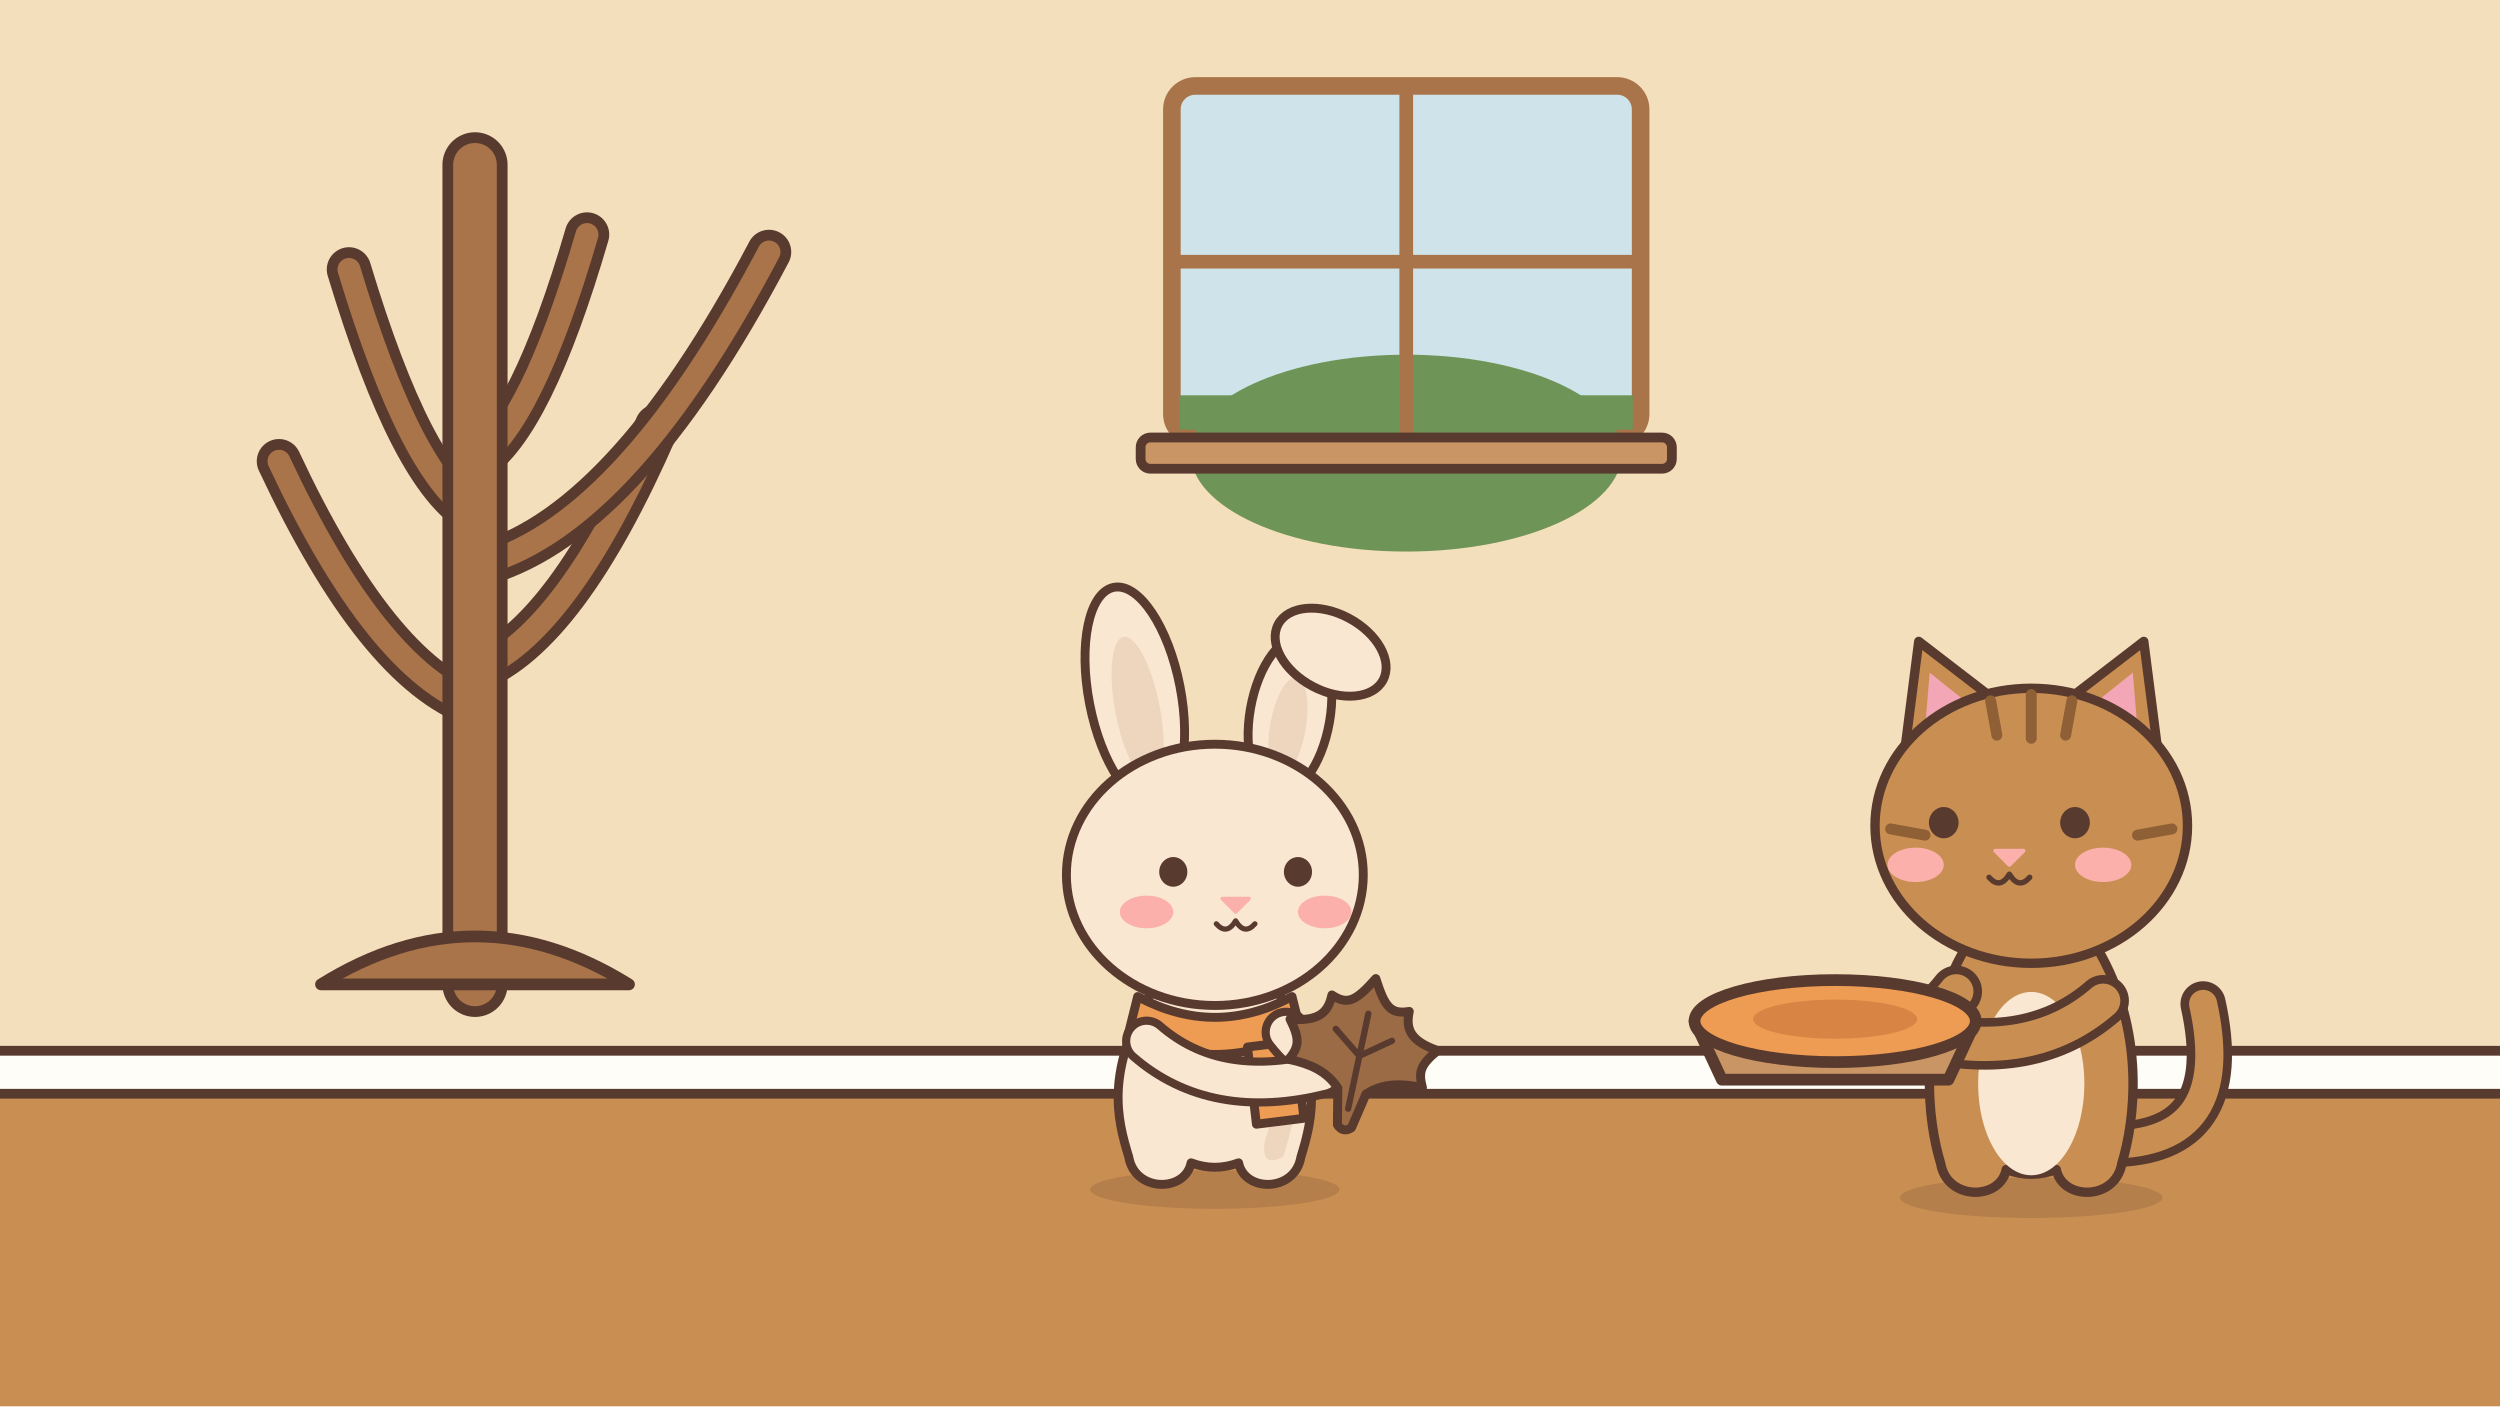
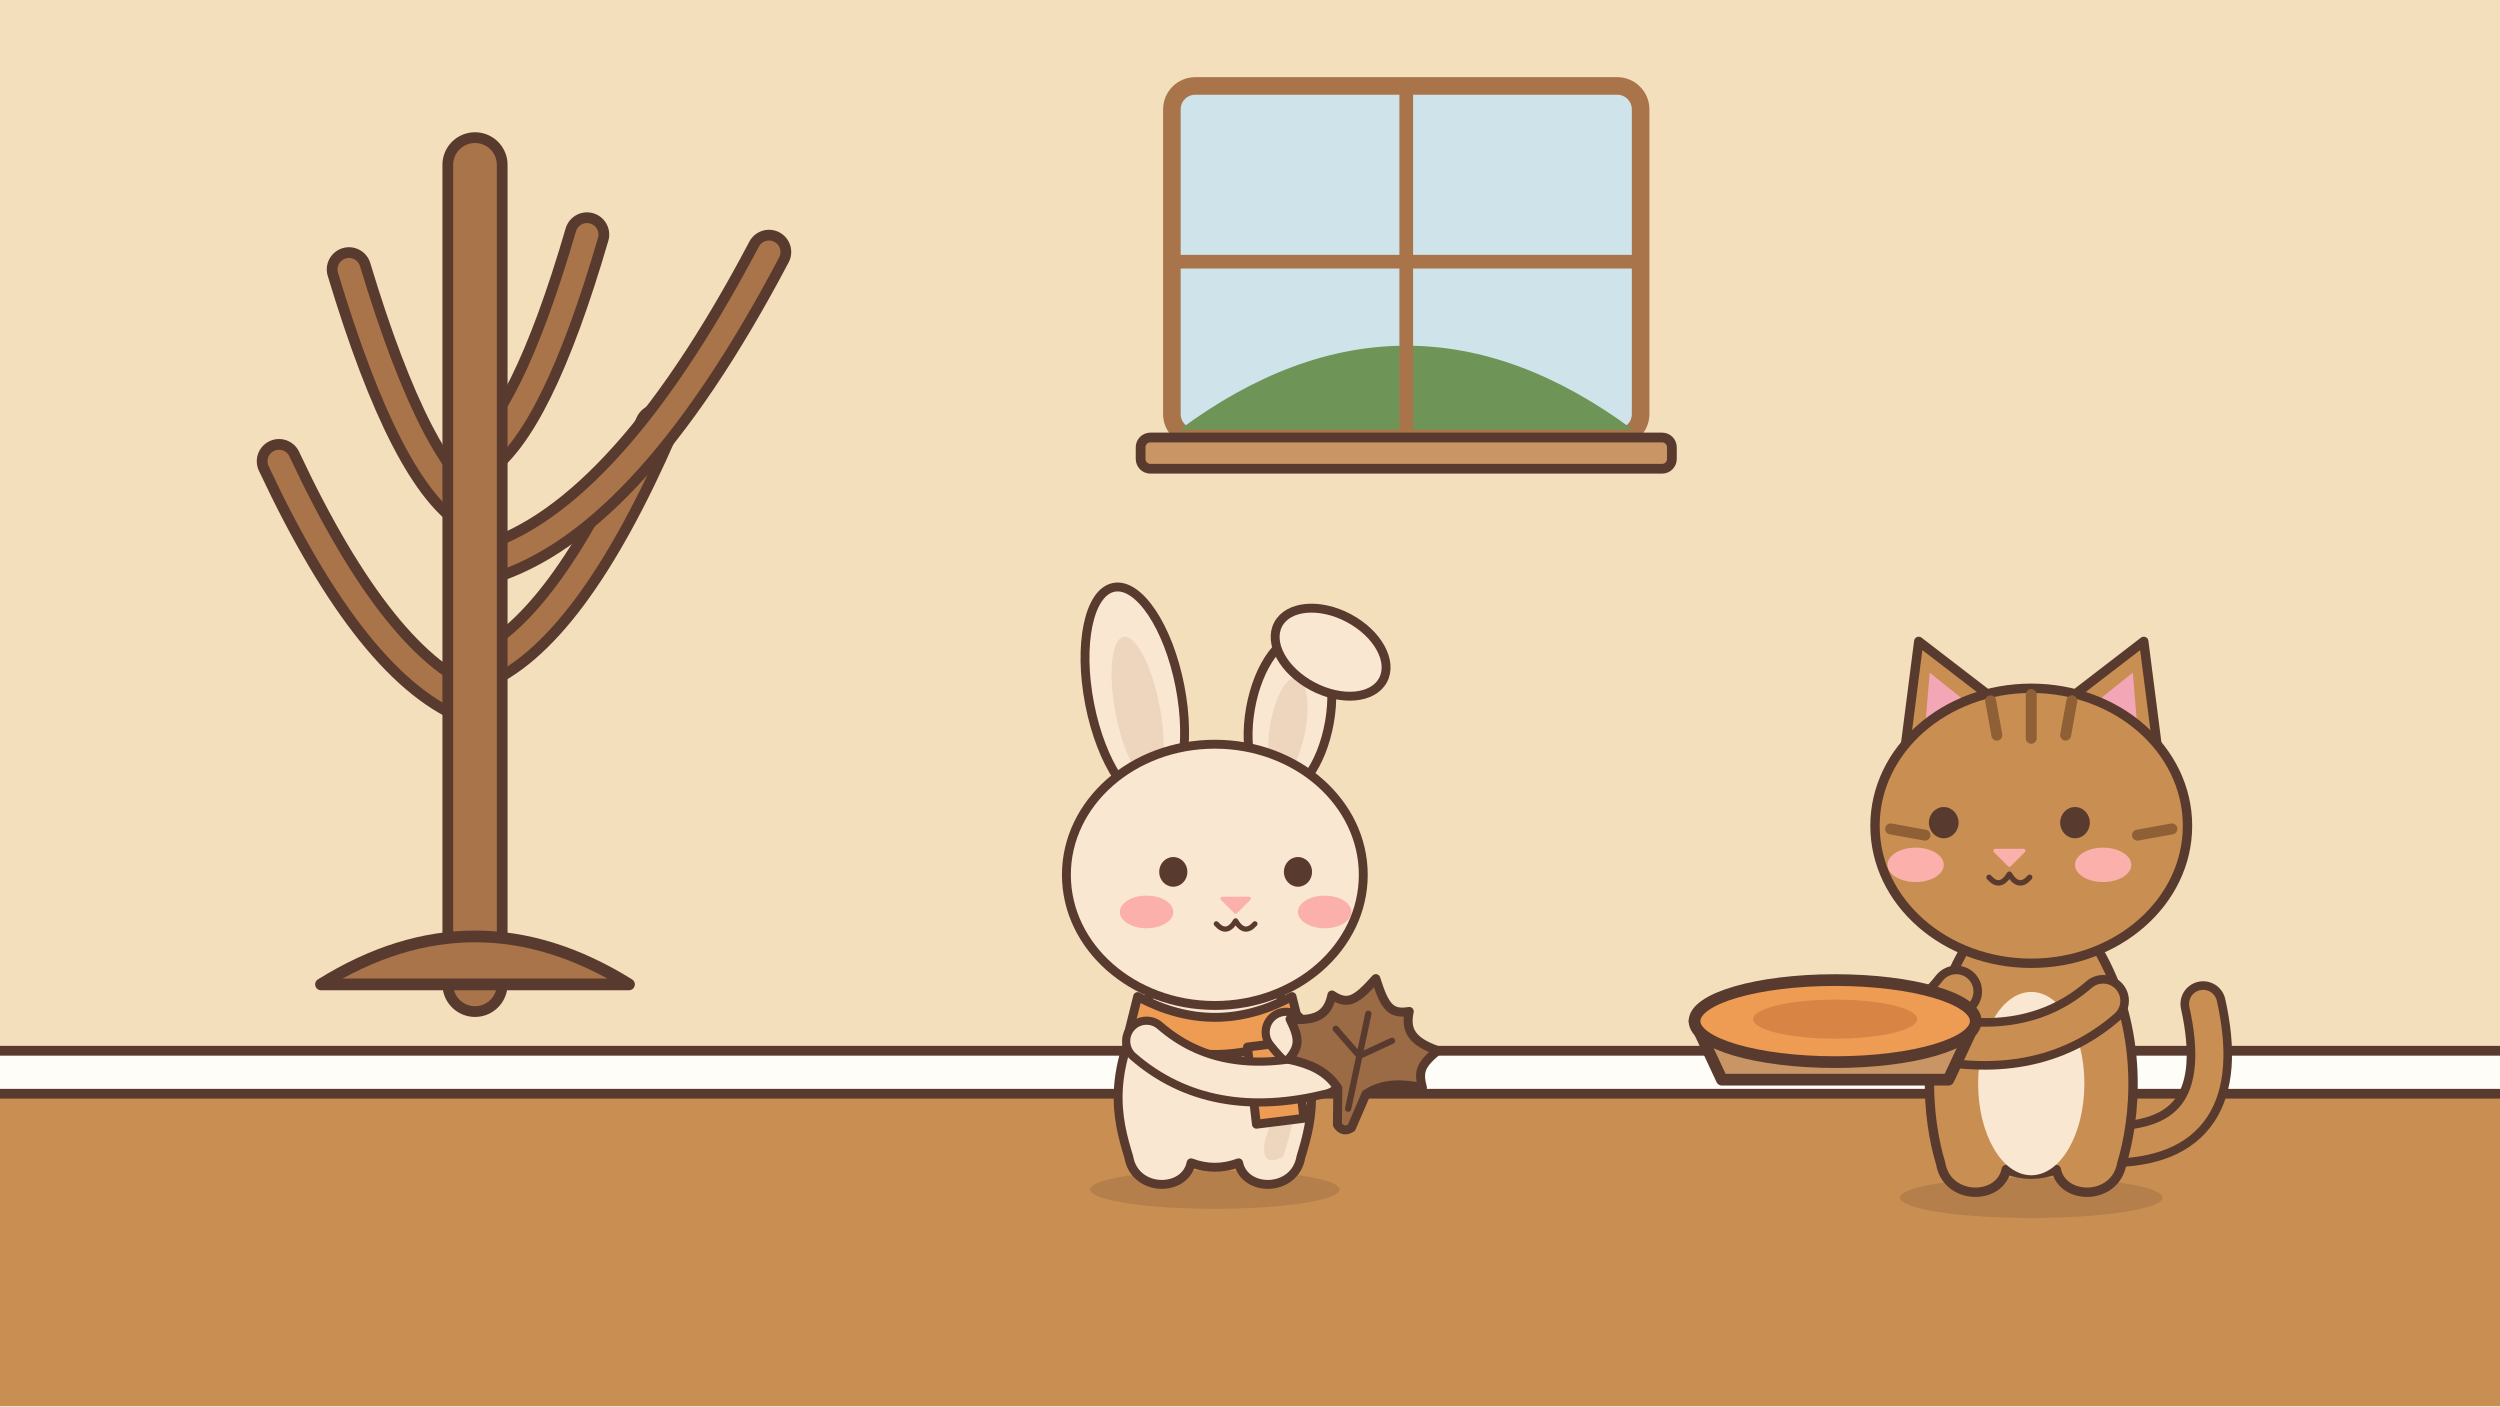
<svg xmlns="http://www.w3.org/2000/svg" viewBox="0 0 1280 720">
  <rect x="0" y="0" width="1280" height="720" rx="0" fill="#F4DFBC" />
  <rect x="0" y="560" width="1280" height="160" rx="0" fill="#C98F52" />
  <rect x="0" y="538" width="1280" height="22" rx="0" fill="#FFFDF8" />
  <path d="M0 538H1280M0 560H1280" fill="none" stroke="#593A2E" stroke-width="5" stroke-linejoin="round" stroke-linecap="round" />
  <rect x="600" y="44" width="240" height="180" rx="12" fill="#CFE3EA" stroke="#A9744A" stroke-width="9" stroke-linejoin="round" stroke-linecap="round" />
-   <ellipse cx="720" cy="232" rx="110.4" ry="50.4" fill="#6E9457" />
-   <rect x="604" y="202.4" width="232" height="17.6" rx="0" fill="#6E9457" />
+   <path d="M604 220Q720 134 836 220Z" fill="#6E9457" />
  <path d="M720 44V224M600 134H840" fill="none" stroke="#A9744A" stroke-width="7" stroke-linejoin="round" stroke-linecap="round" />
  <rect x="584" y="224" width="272" height="16" rx="5" fill="#C99564" stroke="#593A2E" stroke-width="5" stroke-linejoin="round" stroke-linecap="round" />
  <path d="M243.2 361.152Q193.024 343.296 142.848 236.16" fill="none" stroke="#593A2E" stroke-width="22.76" stroke-linejoin="round" stroke-linecap="round" />
  <path d="M243.2 361.152Q193.024 343.296 142.848 236.16" fill="none" stroke="#A9744A" stroke-width="11.76" stroke-linecap="round" stroke-linejoin="round" />
  <path d="M243.2 343.296Q289.792 325.44 336.384 218.304" fill="none" stroke="#593A2E" stroke-width="22.76" stroke-linejoin="round" stroke-linecap="round" />
  <path d="M243.2 343.296Q289.792 325.44 336.384 218.304" fill="none" stroke="#A9744A" stroke-width="11.76" stroke-linecap="round" stroke-linejoin="round" />
  <path d="M243.2 262.944Q210.944 245.088 178.688 137.952" fill="none" stroke="#593A2E" stroke-width="22.76" stroke-linejoin="round" stroke-linecap="round" />
  <path d="M243.2 262.944Q210.944 245.088 178.688 137.952" fill="none" stroke="#A9744A" stroke-width="11.76" stroke-linecap="round" stroke-linejoin="round" />
  <path d="M243.2 236.16Q271.872 218.304 300.544 120.096" fill="none" stroke="#593A2E" stroke-width="22.76" stroke-linejoin="round" stroke-linecap="round" />
  <path d="M243.2 236.16Q271.872 218.304 300.544 120.096" fill="none" stroke="#A9744A" stroke-width="11.76" stroke-linecap="round" stroke-linejoin="round" />
  <path d="M243.2 289.728Q318.464 271.872 393.728 129.024" fill="none" stroke="#593A2E" stroke-width="22.76" stroke-linejoin="round" stroke-linecap="round" />
  <path d="M243.2 289.728Q318.464 271.872 393.728 129.024" fill="none" stroke="#A9744A" stroke-width="11.76" stroke-linecap="round" stroke-linejoin="round" />
  <path d="M243.2 504V84.384" fill="none" stroke="#593A2E" stroke-width="33.344" stroke-linejoin="round" stroke-linecap="round" />
  <path d="M243.2 504V84.384" fill="none" stroke="#A9744A" stroke-width="22.344" stroke-linecap="round" stroke-linejoin="round" />
  <path d="M164.352 504Q243.2 454.896 322.048 504Z" fill="#A9744A" stroke="#593A2E" stroke-width="6" stroke-linejoin="round" stroke-linecap="round" />
  <g transform="translate(1040 610) scale(0.8)">
    <ellipse cx="0" cy="4" rx="84" ry="13" fill="rgba(89,58,46,.18)" />
    <g transform="rotate(0)">
      <path d="M50 -30Q130 -30 110 -120" fill="none" stroke="#593A2E" stroke-width="29" stroke-linejoin="round" stroke-linecap="round" />
      <path d="M50 -30Q130 -30 110 -120" fill="none" stroke="#C98F52" stroke-width="18" stroke-linecap="round" stroke-linejoin="round" />
      <path d="M-82 -274L-72 -352L-20 -312Z" fill="#C98F52" stroke="#593A2E" stroke-width="6" stroke-linejoin="round" stroke-linecap="round" />
      <path d="M-68 -296L-65 -332L-40 -312Z" fill="#F3A6B5" />
      <path d="M82 -274L72 -352L20 -312Z" fill="#C98F52" stroke="#593A2E" stroke-width="6" stroke-linejoin="round" stroke-linecap="round" />
      <path d="M68 -296L65 -332L40 -312Z" fill="#F3A6B5" />
      <path d="M-42 -156C-74 -102 -66 -44 -58 -18C-54 6 -20 6 -16 -14Q0 -8 16 -14C20 6 54 6 58 -18C66 -44 74 -102 42 -156Z" fill="#C98F52" stroke="#593A2E" stroke-width="6" stroke-linejoin="round" stroke-linecap="round" />
      <ellipse cx="0" cy="-69" rx="34" ry="58.667" fill="#F9E7D2" />
      <path d="M-48 -128Q-70 -100 -92 -106" fill="none" stroke="#593A2E" stroke-width="33" stroke-linejoin="round" stroke-linecap="round" />
      <path d="M-48 -128Q-70 -100 -92 -106" fill="none" stroke="#C98F52" stroke-width="22" stroke-linecap="round" stroke-linejoin="round" />
      <path d="M46 -122Q0 -82 -72 -100" fill="none" stroke="#593A2E" stroke-width="33" stroke-linejoin="round" stroke-linecap="round" />
      <path d="M46 -122Q0 -82 -72 -100" fill="none" stroke="#C98F52" stroke-width="22" stroke-linecap="round" stroke-linejoin="round" />
      <ellipse cx="0" cy="-234" rx="100" ry="88" fill="#C98F52" stroke="#593A2E" stroke-width="6" stroke-linejoin="round" stroke-linecap="round" />
      <path d="M0 -318L0 -290M-26 -314L-22 -292M26 -314L22 -292" fill="none" stroke="#8F5F35" stroke-width="7" stroke-linejoin="round" stroke-linecap="round" />
      <path d="M-90 -232L-68 -228M90 -232L68 -228" fill="none" stroke="#8F5F35" stroke-width="7" stroke-linejoin="round" stroke-linecap="round" />
      <ellipse cx="-74" cy="-209" rx="18" ry="11" fill="#FCB0AB" />
      <ellipse cx="46" cy="-209" rx="18" ry="11" fill="#FCB0AB" />
      <ellipse cx="-56" cy="-236" rx="9.5" ry="10" fill="#593A2E" />
      <ellipse cx="28" cy="-236" rx="9.5" ry="10" fill="#593A2E" />
      <path d="M-23 -218H-5L-14 -209Z" fill="#FCB0AB" stroke="#FCB0AB" stroke-width="2.5" stroke-linejoin="round" stroke-linecap="round" />
      <path d="M-27 -201Q-20 -193 -14 -203Q-8 -193 -1 -201" fill="none" stroke="#593A2E" stroke-width="3.5" stroke-linejoin="round" stroke-linecap="round" />
    </g>
  </g>
  <path d="M867.6 522.8H1011.6L997.6 552.8H881.6Z" fill="#C99564" stroke="#593A2E" stroke-width="6" stroke-linejoin="round" stroke-linecap="round" />
  <ellipse cx="939.6" cy="522.8" rx="72" ry="21" fill="#EE9C53" stroke="#593A2E" stroke-width="6" stroke-linejoin="round" stroke-linecap="round" />
  <ellipse cx="939.6" cy="521.8" rx="42" ry="10" fill="#BC6634" opacity=".45" />
  <g transform="translate(622 606) scale(0.76)">
    <ellipse cx="0" cy="4" rx="84" ry="13" fill="rgba(89,58,46,.18)" />
    <g transform="rotate(0)">
      <g transform="rotate(-11 -44 -278)">
        <ellipse cx="-44" cy="-330" rx="31" ry="74" fill="#F9E7D2" stroke="#593A2E" stroke-width="6" stroke-linejoin="round" stroke-linecap="round" />
        <ellipse cx="-44" cy="-320" rx="15" ry="50" fill="#EDD5BE" />
      </g>
      <g transform="rotate(10 44 -278)">
        <ellipse cx="44" cy="-316" rx="27" ry="54" fill="#F9E7D2" stroke="#593A2E" stroke-width="6" stroke-linejoin="round" stroke-linecap="round" />
        <ellipse cx="44" cy="-308" rx="12" ry="34" fill="#EDD5BE" />
      </g>
      <g transform="rotate(28 78 -358)">
        <ellipse cx="78" cy="-358" rx="40" ry="26" fill="#F9E7D2" stroke="#593A2E" stroke-width="6" stroke-linejoin="round" stroke-linecap="round" />
      </g>
      <path d="M-42 -130C-74 -76 -66 -44 -58 -18C-54 6 -20 6 -16 -14Q0 -8 16 -14C20 6 54 6 58 -18C66 -44 74 -76 42 -130Z" fill="#F9E7D2" stroke="#593A2E" stroke-width="6" stroke-linejoin="round" stroke-linecap="round" />
      <path d="M40 -116C62 -68 54 -44 46 -18Q30 -10 34 -30C42 -50 44 -90 40 -116Z" fill="#EDD5BE" />
      <path d="M-52 -126Q0 -98 52 -126L58 -102Q0 -72 -58 -102Z" fill="#EE9C53" stroke="#593A2E" stroke-width="6" stroke-linejoin="round" stroke-linecap="round" />
      <path d="M22 -92L54 -96L60 -44L28 -40Z" fill="#EE9C53" stroke="#593A2E" stroke-width="6" stroke-linejoin="round" stroke-linecap="round" />
      <path d="M30 -72L56 -76" fill="none" stroke="#BC6634" stroke-width="4" stroke-linejoin="round" stroke-linecap="round" />
      <path d="M48 -102Q70 -74 92 -80" fill="none" stroke="#593A2E" stroke-width="33" stroke-linejoin="round" stroke-linecap="round" />
      <path d="M48 -102Q70 -74 92 -80" fill="none" stroke="#F9E7D2" stroke-width="22" stroke-linecap="round" stroke-linejoin="round" />
      <path d="M-46 -96Q0 -56 72 -74" fill="none" stroke="#593A2E" stroke-width="33" stroke-linejoin="round" stroke-linecap="round" />
      <path d="M-46 -96Q0 -56 72 -74" fill="none" stroke="#F9E7D2" stroke-width="22" stroke-linecap="round" stroke-linejoin="round" />
      <ellipse cx="0" cy="-208" rx="100" ry="88" fill="#F9E7D2" stroke="#593A2E" stroke-width="6" stroke-linejoin="round" stroke-linecap="round" />
      <ellipse cx="-46" cy="-183" rx="18" ry="11" fill="#FCB0AB" />
      <ellipse cx="74" cy="-183" rx="18" ry="11" fill="#FCB0AB" />
      <ellipse cx="-28" cy="-210" rx="9.5" ry="10" fill="#593A2E" />
      <ellipse cx="56" cy="-210" rx="9.5" ry="10" fill="#593A2E" />
      <path d="M5 -192H23L14 -183Z" fill="#FCB0AB" stroke="#FCB0AB" stroke-width="2.5" stroke-linejoin="round" stroke-linecap="round" />
      <path d="M1 -175Q8 -167 14 -177Q20 -167 27 -175" fill="none" stroke="#593A2E" stroke-width="3.5" stroke-linejoin="round" stroke-linecap="round" />
    </g>
  </g>
  <g transform="translate(696 540.64) rotate(12) scale(0.92) translate(-50 -50)">
    <path d="M50 6C58 20 62 24 72 20C72 30 76 36 92 38C84 48 84 52 88 60C76 60 66 62 58 70L54 90Q50 94 46 90L42 70C34 62 24 60 12 60C16 52 16 48 8 38C24 36 28 30 28 20C38 24 42 20 50 6Z" fill="#9A6B45" stroke="#593A2E" stroke-width="5" stroke-linejoin="round" stroke-linecap="round" />
    <path d="M50 26L50 80M50 50L34 38M50 50L66 38" fill="none" stroke="#593A2E" stroke-width="3.5" stroke-linejoin="round" stroke-linecap="round" />
  </g>
</svg>
